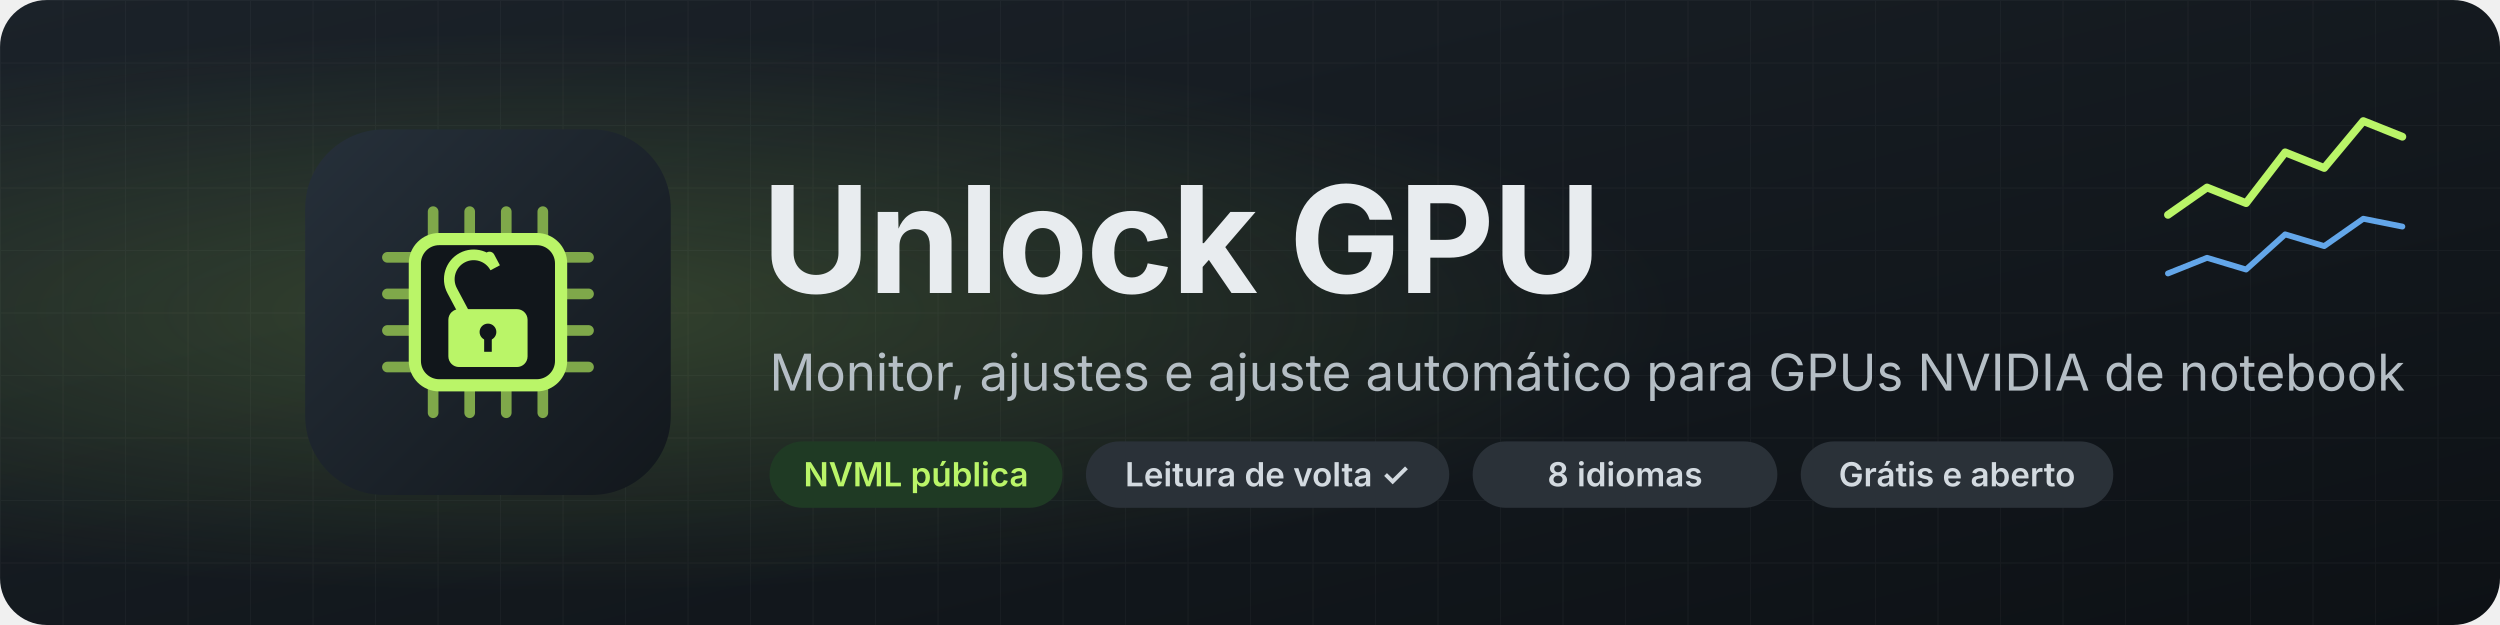
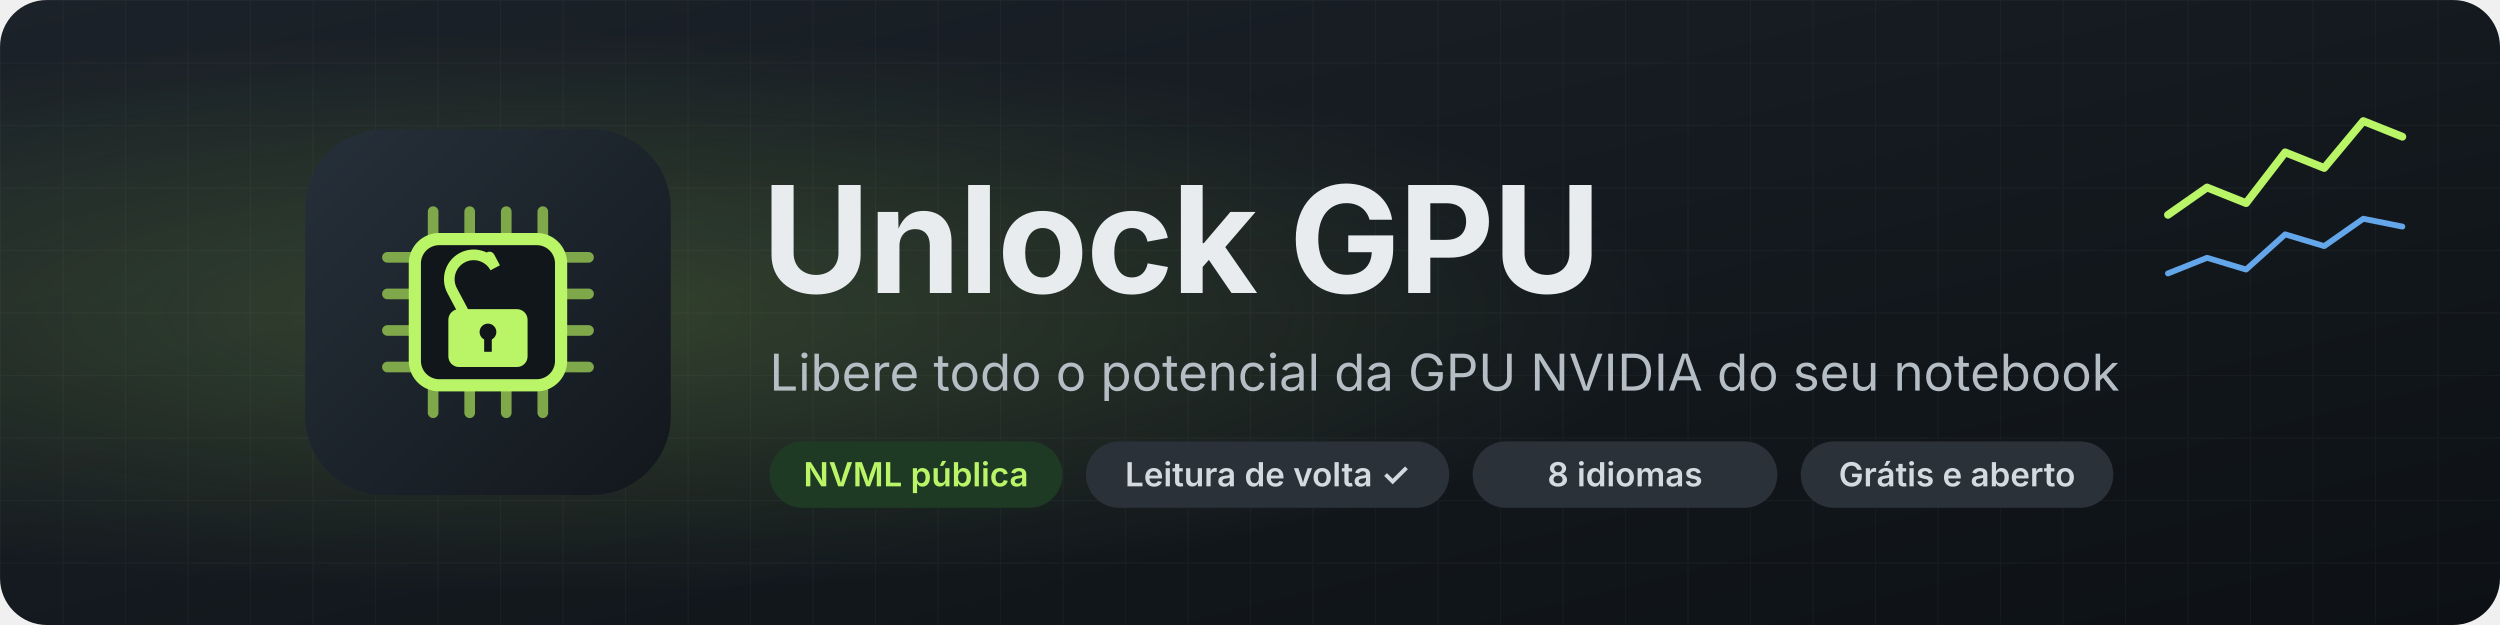
<svg xmlns="http://www.w3.org/2000/svg" width="1280" height="320" viewBox="0 0 1280 320" role="img" aria-label="Unlock GPU — monitor e ajustes para GPUs NVIDIA de notebook">
  <defs>
    <linearGradient id="bg" x1="0" y1="0" x2="1" y2="1">
      <stop offset="0" stop-color="#1B2229" />
      <stop offset="1" stop-color="#0D1115" />
    </linearGradient>
    <linearGradient id="tile" x1="0" y1="0" x2="1" y2="1">
      <stop offset="0" stop-color="#26303A" />
      <stop offset="1" stop-color="#12171C" />
    </linearGradient>
    <radialGradient id="glow" cx="0.22" cy="0.5" r="0.45">
      <stop offset="0" stop-color="#BAF568" stop-opacity="0.18" />
      <stop offset="1" stop-color="#BAF568" stop-opacity="0" />
    </radialGradient>
    <pattern id="grid" width="32" height="32" patternUnits="userSpaceOnUse">
      <path d="M32 0H0V32" fill="none" stroke="#FFFFFF" stroke-opacity="0.035" />
    </pattern>
  </defs>
  <rect width="1280" height="320" rx="24" fill="url(#bg)" />
  <rect width="1280" height="320" rx="24" fill="url(#grid)" />
  <rect width="1280" height="320" rx="24" fill="url(#glow)" />
  <g transform="translate(150 60) scale(0.78)">
    <rect x="8" y="8" width="240" height="240" rx="52" fill="url(#tile)" />
    <g stroke="#7FA84A" stroke-width="7" stroke-linecap="round">
      <path d="M92 62v16M116 62v16M140 62v16M164 62v16" />
      <path d="M92 178v16M116 178v16M140 178v16M164 178v16" />
      <path d="M62 92h16M62 116h16M62 140h16M62 164h16" />
      <path d="M178 92h16M178 116h16M178 140h16M178 164h16" />
    </g>
    <rect x="80" y="80" width="96" height="96" rx="16" fill="#11161B" stroke="#BAF568" stroke-width="8" />
    <path d="M112 128v-16a16 16 0 0 1 32 0v-8" fill="none" stroke="#BAF568" stroke-width="7" stroke-linecap="round" transform="rotate(-28 112 128)" />
    <rect x="102" y="126" width="52" height="38" rx="7" fill="#BAF568" />
    <circle cx="128" cy="141" r="5.5" fill="#11161B" />
    <rect x="125.5" y="143" width="5" height="11" fill="#11161B" />
  </g>
  <text x="390" y="150" fill="#E8ECEF" font-family="Segoe UI, Inter, Helvetica, Arial, sans-serif" font-size="76" font-weight="700" letter-spacing="-1">Unlock GPU</text>
-   <text x="394" y="200" fill="#B5BEC5" font-family="Segoe UI, Inter, Helvetica, Arial, sans-serif" font-size="26">Monitor, ajustes e ajuste automático para GPUs NVIDIA de notebook</text>
+   <text x="394" y="200" fill="#B5BEC5" font-family="Segoe UI, Inter, Helvetica, Arial, sans-serif" font-size="26">Libere todo o potencial da GPU NVIDIA do seu notebook</text>
  <g font-family="Segoe UI, Inter, Helvetica, Arial, sans-serif" font-size="17" font-weight="600">
    <rect x="394" y="226" width="150" height="34" rx="17" fill="#1F3A24" />
    <text x="469" y="249" fill="#BAF568" text-anchor="middle">NVML pública</text>
    <rect x="556" y="226" width="186" height="34" rx="17" fill="#2A3138" />
    <text x="649" y="249" fill="#D3DAE0" text-anchor="middle">Leitura de volta ✓</text>
    <rect x="754" y="226" width="156" height="34" rx="17" fill="#2A3138" />
    <text x="832" y="249" fill="#D3DAE0" text-anchor="middle">8 idiomas</text>
    <rect x="922" y="226" width="160" height="34" rx="17" fill="#2A3138" />
    <text x="1002" y="249" fill="#D3DAE0" text-anchor="middle">Grátis e aberto</text>
  </g>
  <polyline points="1110,110 1130,96 1150,104 1170,78 1190,86 1210,62 1230,70" fill="none" stroke="#BAF568" stroke-width="4" stroke-linecap="round" stroke-linejoin="round" />
  <polyline points="1110,140 1130,132 1150,138 1170,120 1190,126 1210,112 1230,116" fill="none" stroke="#6CB6FF" stroke-width="3" stroke-linecap="round" stroke-linejoin="round" opacity="0.9" />
</svg>
